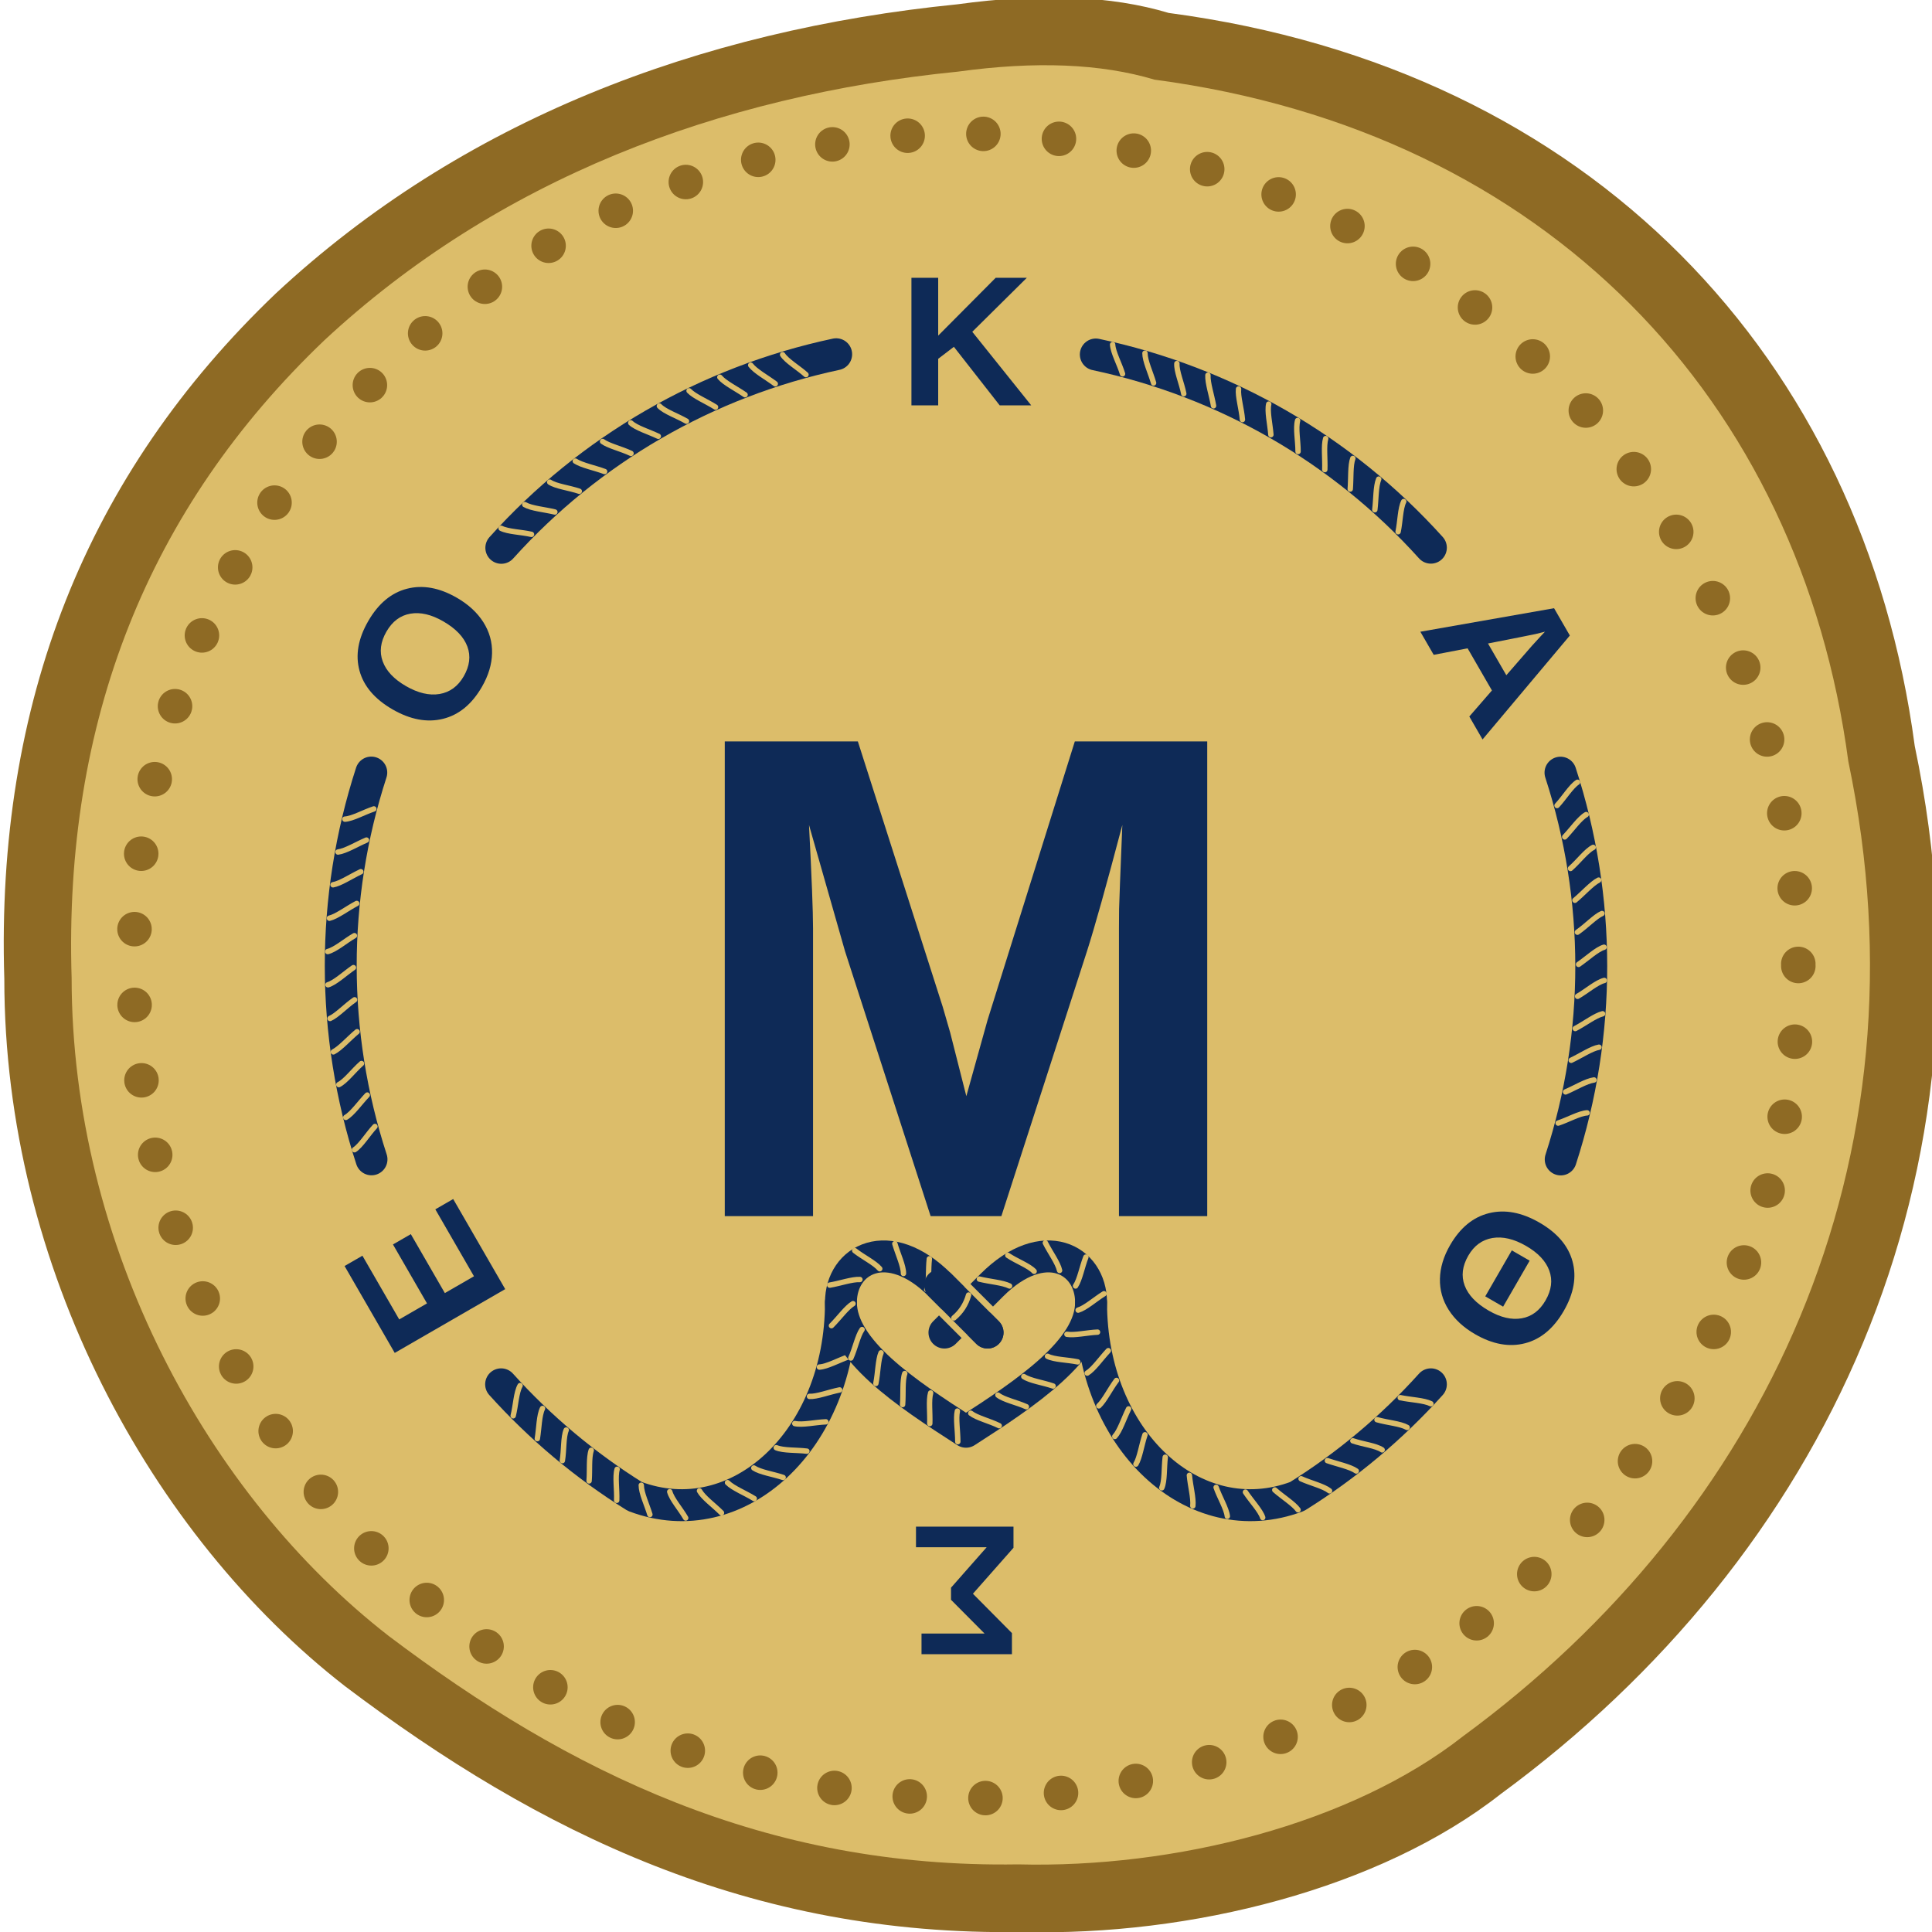
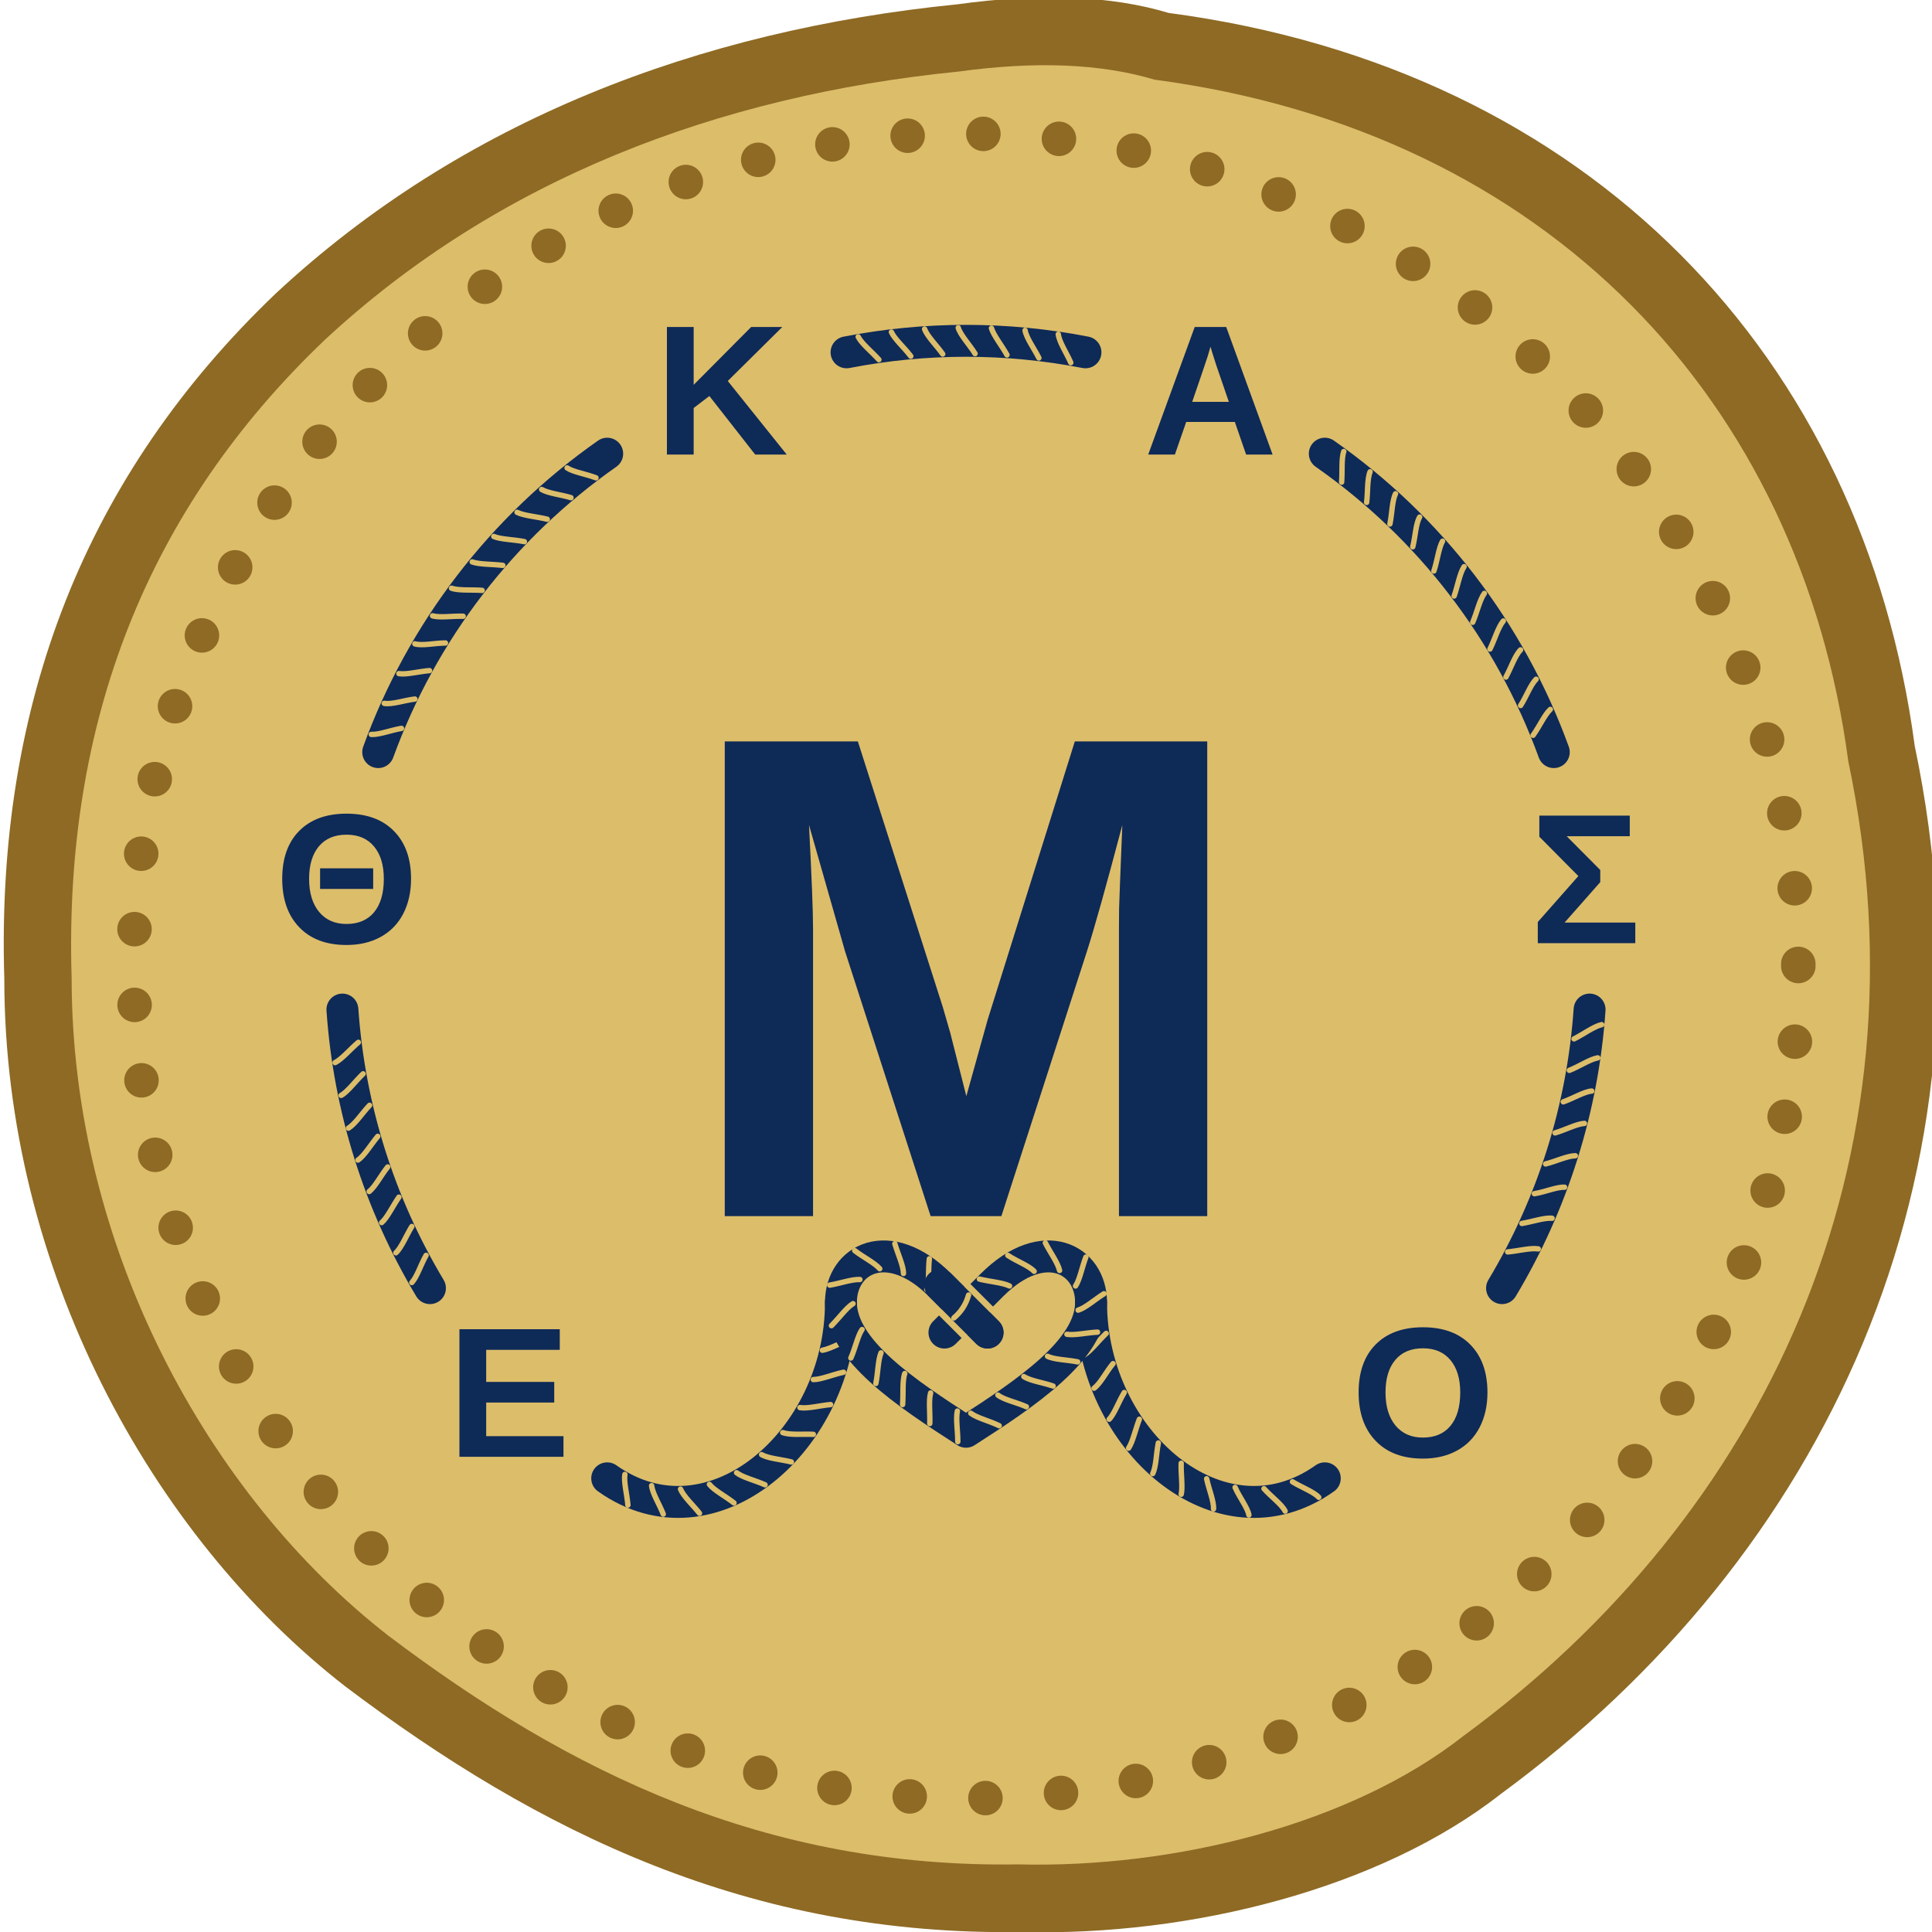
<svg xmlns="http://www.w3.org/2000/svg" xmlns:xlink="http://www.w3.org/1999/xlink" viewBox="176 96 448 448">
  <defs>
    <path id="rim" d="M398 97 Q427 93 447 99 C545 112 608 179 620 269 C641 369 599 457 524 512 C496 534 452 545 413 544 C350 545 301 521 256 487 C211 452 177 390 177 323 C175 259 196 206 240 164 C283 124 338 103 398 97Z" />
-     <g id="rope-arc">
-       <path d="M430.1 178.2A145 145 0 0 1 507.8 223" stroke="#0e2a57" stroke-width="7.4" />
-       <path d="M434.0 175.9C434.1 177.7 435.6 180.4 436.3 182.7M441.5 177.9C441.5 179.7 442.8 182.4 443.5 184.8M448.9 180.3C448.8 182.1 450.0 184.8 450.5 187.3M456.1 183.0C456.0 184.8 457.0 187.7 457.4 190.1M463.2 186.2C463.0 187.9 463.9 190.8 464.1 193.3M470.2 189.7C469.8 191.4 470.5 194.3 470.7 196.8M476.9 193.5C476.4 195.3 477.0 198.2 477.0 200.7M483.4 197.7C482.9 199.4 483.3 202.4 483.2 204.9M489.7 202.3C489.1 203.9 489.3 206.9 489.1 209.4M495.7 207.1C495.0 208.8 495.1 211.8 494.8 214.2M501.5 212.3C500.7 213.9 500.7 216.9 500.2 219.3" stroke="#dcbd6a" stroke-width="1.25" />
-     </g>
  </defs>
  <use xlink:href="#rim" fill="#8e6a24" />
  <use xlink:href="#rim" fill="#dcbd6a" transform="translate(400 320) scale(.93) translate(-400 -320)" />
  <circle cx="400" cy="320" r="193" fill="none" stroke="#8e6a24" stroke-width="8" stroke-linecap="round" stroke-dasharray="0 17.57" />
  <g aria-label="Twisted rope between the letters forming a heart knot" fill="none" stroke-linecap="round" stroke-linejoin="round">
-     <use xlink:href="#rope-arc" />
-     <use xlink:href="#rope-arc" transform="rotate(60 400 320)" />
-     <use xlink:href="#rope-arc" transform="rotate(240 400 320)" />
-     <use xlink:href="#rope-arc" transform="rotate(300 400 320)" />
-     <path d="M507.8 417A145 145 0 0 1 476.8 443C453 452 429 430 429 398" stroke="#0e2a57" stroke-width="7.4" />
-     <path d="M507.8 421.5C506.2 420.7 503.1 420.6 500.7 420.1M502.3 427.0C500.7 426.1 497.7 425.9 495.3 425.2M496.5 432.2C495.0 431.2 492.0 430.9 489.7 430.1M490.5 437.1C489.1 436.1 486.1 435.5 483.8 434.7M484.3 441.7C482.9 440.6 479.9 439.9 477.7 438.9M477.0 446.1C476.0 444.7 473.4 443.1 471.6 441.5M468.8 447.9C468.3 446.3 466.2 444.1 464.8 442.0M460.6 447.6C460.4 445.8 458.8 443.2 458.0 440.9M452.6 445.2C452.8 443.4 452.0 440.5 451.8 438.1M445.4 441.0C446.1 439.4 445.9 436.4 446.2 433.9M439.4 435.5C440.3 434.0 440.7 431.1 441.5 428.7M434.5 429.1C435.7 427.8 436.6 424.9 437.7 422.7M430.8 422.0C432.1 420.8 433.4 418.1 434.9 416.1M428.1 414.4C429.6 413.5 431.3 411.0 433.0 409.2" stroke="#dcbd6a" stroke-width="1.25" />
-     <path d="M292.2 417A145 145 0 0 0 323.2 443C347 452 371 430 371 398" stroke="#0e2a57" stroke-width="7.4" />
-     <path d="M296.6 417.3C295.7 418.9 295.6 421.9 295.0 424.3M301.8 422.6C301.0 424.2 301.0 427.2 300.6 429.6M307.3 427.6C306.6 429.2 306.8 432.3 306.4 434.7M313.1 432.3C312.5 434.0 312.8 437.0 312.6 439.4M319.1 436.7C318.6 438.4 319.1 441.4 319.0 443.9M324.7 440.4C324.7 442.2 326.0 444.9 326.7 447.2M331.3 441.9C331.8 443.7 333.8 445.9 335.0 448.0M338.2 441.7C339.1 443.3 341.5 445.0 343.3 446.8M344.7 439.8C346.0 441.1 348.8 442.2 350.9 443.5M350.8 436.4C352.3 437.4 355.2 437.8 357.6 438.6M356.0 431.7C357.7 432.4 360.7 432.2 363.1 432.5M360.3 426.1C362.1 426.5 365.0 425.8 367.5 425.7M363.7 419.8C365.4 419.9 368.2 418.8 370.7 418.3M366.0 413.0C367.8 412.9 370.5 411.4 372.8 410.6" stroke="#dcbd6a" stroke-width="1.25" />
+     <path d="M372.3 177.7A145 145 0 0 1 427.7 177.7" stroke="#0e2a57" stroke-width="7.4" />
+     <path d="M375.0 174.1C375.8 175.7 378.2 177.6 379.8 179.4M382.7 173.0C383.4 174.6 385.7 176.6 387.2 178.6M390.4 172.3C391.0 174.0 393.2 176.1 394.6 178.1M398.2 172.0C398.7 173.7 400.8 175.9 402.1 178.0M405.9 172.1C406.4 173.8 408.3 176.1 409.5 178.3M413.7 172.6C414.0 174.4 415.8 176.8 416.9 179.0M421.4 173.5C421.6 175.3 423.3 177.8 424.3 180.1" stroke="#dcbd6a" stroke-width="1.25" />
+     <path d="M483.2 201.2A145 145 0 0 1 536.3 270.4" stroke="#0e2a57" stroke-width="7.4" />
+     <path d="M487.6 200.7C487.0 202.4 487.3 205.4 487.1 207.8M493.7 205.4C493.0 207.1 493.2 210.1 492.9 212.5M499.6 210.5C498.8 212.1 498.8 215.1 498.3 217.5M505.2 215.9C504.3 217.4 504.2 220.4 503.6 222.8M510.5 221.5C509.6 223.1 509.3 226.0 508.5 228.4M515.5 227.4C514.5 228.9 514.0 231.9 513.2 234.2M520.2 233.6C519.1 235.1 518.5 238.0 517.5 240.3M524.6 240.0C523.4 241.4 522.6 244.3 521.5 246.5M528.6 246.7C527.3 248.0 526.4 250.8 525.2 253.0M532.2 253.5C530.9 254.8 529.9 257.6 528.6 259.6M535.5 260.5C534.2 261.7 533.0 264.4 531.5 266.5" stroke="#dcbd6a" stroke-width="1.25" />
+     <path d="M544.6 330.1A145 145 0 0 1 524.3 394.7" stroke="#0e2a57" stroke-width="7.4" />
+     <path d="M547.4 333.6C545.6 334.0 543.2 335.8 541.0 336.9M546.5 341.3C544.7 341.6 542.2 343.3 539.9 344.2M545.1 349.0C543.4 349.1 540.8 350.7 538.5 351.5M543.4 356.5C541.6 356.6 539.0 358.0 536.6 358.7M541.3 364.0C539.5 364.0 536.8 365.3 534.4 365.9M538.8 371.3C537.0 371.2 534.3 372.4 531.8 372.8M535.9 378.5C534.2 378.3 531.3 379.3 528.9 379.7M532.7 385.6C530.9 385.3 528.0 386.1 525.6 386.3" stroke="#dcbd6a" stroke-width="1.25" />
+     <path d="M275.7 394.7A145 145 0 0 1 255.4 330.1" stroke="#0e2a57" stroke-width="7.4" />
+     <path d="M271.5 393.4C272.7 392.1 273.6 389.2 274.8 387.1M267.8 386.5C269.1 385.3 270.2 382.5 271.5 380.4M264.5 379.5C265.8 378.4 267.1 375.6 268.5 373.6M261.6 372.3C263.0 371.2 264.3 368.6 265.9 366.6M259.0 365.0C260.5 364.0 262.0 361.4 263.6 359.5M256.8 357.6C258.4 356.6 260.0 354.1 261.7 352.3M255.1 350.0C256.6 349.2 258.4 346.7 260.2 345.0M253.7 342.4C255.3 341.6 257.2 339.3 259.1 337.7" stroke="#dcbd6a" stroke-width="1.25" />
+     <path d="M263.7 270.4A145 145 0 0 1 316.8 201.2" stroke="#0e2a57" stroke-width="7.4" />
+     <path d="M262.1 266.3C263.9 266.4 266.7 265.3 269.1 264.9M265.1 259.1C266.9 259.4 269.7 258.4 272.2 258.1M268.5 252.2C270.2 252.5 273.1 251.7 275.6 251.5M272.2 245.3C273.9 245.8 276.9 245.1 279.3 245.1M276.3 238.8C278.0 239.3 281.0 238.8 283.4 238.9M280.7 232.4C282.4 233.0 285.4 232.7 287.8 232.9M285.5 226.3C287.1 226.9 290.1 226.8 292.6 227.1M290.5 220.4C292.1 221.1 295.2 221.1 297.6 221.6M295.9 214.8C297.5 215.6 300.5 215.8 302.9 216.4M301.6 209.5C303.1 210.4 306.1 210.7 308.4 211.4M307.5 204.5C309.0 205.5 311.9 205.9 314.2 206.8" stroke="#dcbd6a" stroke-width="1.25" />
+     <path d="M483.2 438.8C459.0 456.0 429.0 430.0 429.0 398.0" stroke="#0e2a57" stroke-width="7.4" />
+     <path d="M481.8 443.2C480.6 441.9 477.8 440.9 475.7 439.6M474.0 446.4C473.2 444.8 470.8 443.1 469.1 441.2M465.6 447.3C465.3 445.6 463.4 443.2 462.4 440.9M457.4 445.9C457.5 444.1 456.3 441.3 455.8 438.9M449.9 442.5C450.3 440.8 449.8 437.8 449.9 435.3M443.3 437.7C444.1 436.1 444.1 433.1 444.6 430.6M437.7 431.8C438.7 430.3 439.3 427.4 440.2 425.1M433.2 425.1C434.4 423.9 435.4 421.0 436.7 418.9M429.7 417.9C431.2 416.8 432.5 414.1 434.1 412.2M427.4 410.2C428.9 409.3 430.7 406.9 432.5 405.2" stroke="#dcbd6a" stroke-width="1.25" />
+     <path d="M316.8 438.8C341.0 456.0 371.0 430.0 371.0 398.0" stroke="#0e2a57" stroke-width="7.4" />
+     <path d="M320.9 437.9C320.6 439.6 321.4 442.5 321.6 445.0M327.1 440.5C327.3 442.3 328.9 444.8 329.8 447.1M333.8 441.3C334.5 443.0 336.7 445.0 338.2 446.9M340.5 440.2C341.6 441.6 344.3 443.0 346.2 444.5M346.8 437.5C348.2 438.6 351.2 439.3 353.4 440.3M352.6 433.3C354.1 434.2 357.1 434.4 359.5 435.0M357.5 428.2C359.2 428.8 362.1 428.5 364.6 428.6M361.5 422.4C363.3 422.7 366.2 421.9 368.6 421.7M364.6 415.9C366.4 415.9 369.2 414.7 371.6 414.2M366.7 409.1C368.5 408.8 371.1 407.3 373.4 406.4" stroke="#dcbd6a" stroke-width="1.25" />
    <path d="M405 405L394 394C382 382 371 388 371 398C371 409 386 419 400 428C414 419 429 409 429 398C429 388 418 382 406 394L395 405" stroke="#0e2a57" stroke-width="7.4" />
    <path d="M401.3 405.6C402.1 404.0 402.2 401.0 402.8 398.6M395.9 400.2C396.8 398.6 396.9 395.6 397.4 393.2M390.9 395.0C391.5 393.4 391.2 390.4 391.5 387.9M385.5 391.3C385.5 389.5 384.2 386.8 383.5 384.4M380.0 390.2C378.8 388.8 376.1 387.5 374.2 386.0M375.4 392.7C373.6 392.6 370.8 393.6 368.4 394.0M373.8 398.3C372.3 399.2 370.6 401.6 368.8 403.4M375.9 404.3C374.9 405.7 374.3 408.7 373.3 410.9M380.3 409.7C379.6 411.3 379.6 414.3 379.1 416.8M385.8 414.5C385.2 416.2 385.5 419.2 385.3 421.7M391.8 419.0C391.3 420.7 391.7 423.7 391.6 426.1M398.0 423.2C397.6 424.9 398.1 427.8 398.1 430.3M401.1 423.7C402.5 424.8 405.5 425.5 407.7 426.6M407.4 419.5C408.8 420.6 411.8 421.2 414.0 422.2M413.4 415.2C414.9 416.2 417.9 416.6 420.2 417.4M418.9 410.5C420.5 411.3 423.5 411.3 425.9 411.8M423.4 405.4C425.2 405.7 428.1 405.0 430.5 404.9M426.0 399.8C427.7 399.3 429.9 397.3 432.0 396.0M425.4 394.2C426.4 392.7 426.9 389.8 427.8 387.5M421.7 390.6C421.3 388.8 419.5 386.4 418.4 384.2M415.8 390.8C414.6 389.5 411.8 388.5 409.7 387.1M410.1 394.2C408.5 393.4 405.5 393.2 403.1 392.6M404.7 399.5C403.1 398.7 400.1 398.6 397.7 398.0" stroke="#dcbd6a" stroke-width="1.25" />
    <path d="M397 397L403 403" stroke="#dcbd6a" stroke-width="10.3" stroke-linecap="butt" />
    <path d="M394 394L405 405" stroke="#0e2a57" stroke-width="7.4" />
    <path d="M400.6 396.3Q399.7 399.5 397.2 401.6" stroke="#dcbd6a" stroke-width="1.25" />
  </g>
  <g fill="#0e2a57" font-family="Arial, Helvetica, sans-serif" font-weight="700" text-anchor="middle">
    <text x="400" y="378" font-size="160">Μ</text>
-     <g font-size="43">
-       <text x="400" y="190">Κ</text>
-       <text x="400" y="190" transform="rotate(60 400 320)">Α</text>
-       <text x="400" y="190" transform="rotate(120 400 320)">Θ</text>
-       <text x="400" y="190" transform="rotate(180 400 320)">Σ</text>
-       <text x="400" y="190" transform="rotate(240 400 320)">Ε</text>
-       <text x="400" y="190" transform="rotate(300 400 320)">Ο</text>
+     <g font-size="43" dominant-baseline="central">
+       <text x="343.3" y="186.5">Κ</text>
+       <text x="456.7" y="186.5">Α</text>
+       <text x="256.4" y="299.8">Θ</text>
+       <text x="543.6" y="299.8">Σ</text>
+       <text x="294.0" y="418.9">Ε</text>
+       <text x="506.0" y="418.9">Ο</text>
    </g>
  </g>
</svg>
